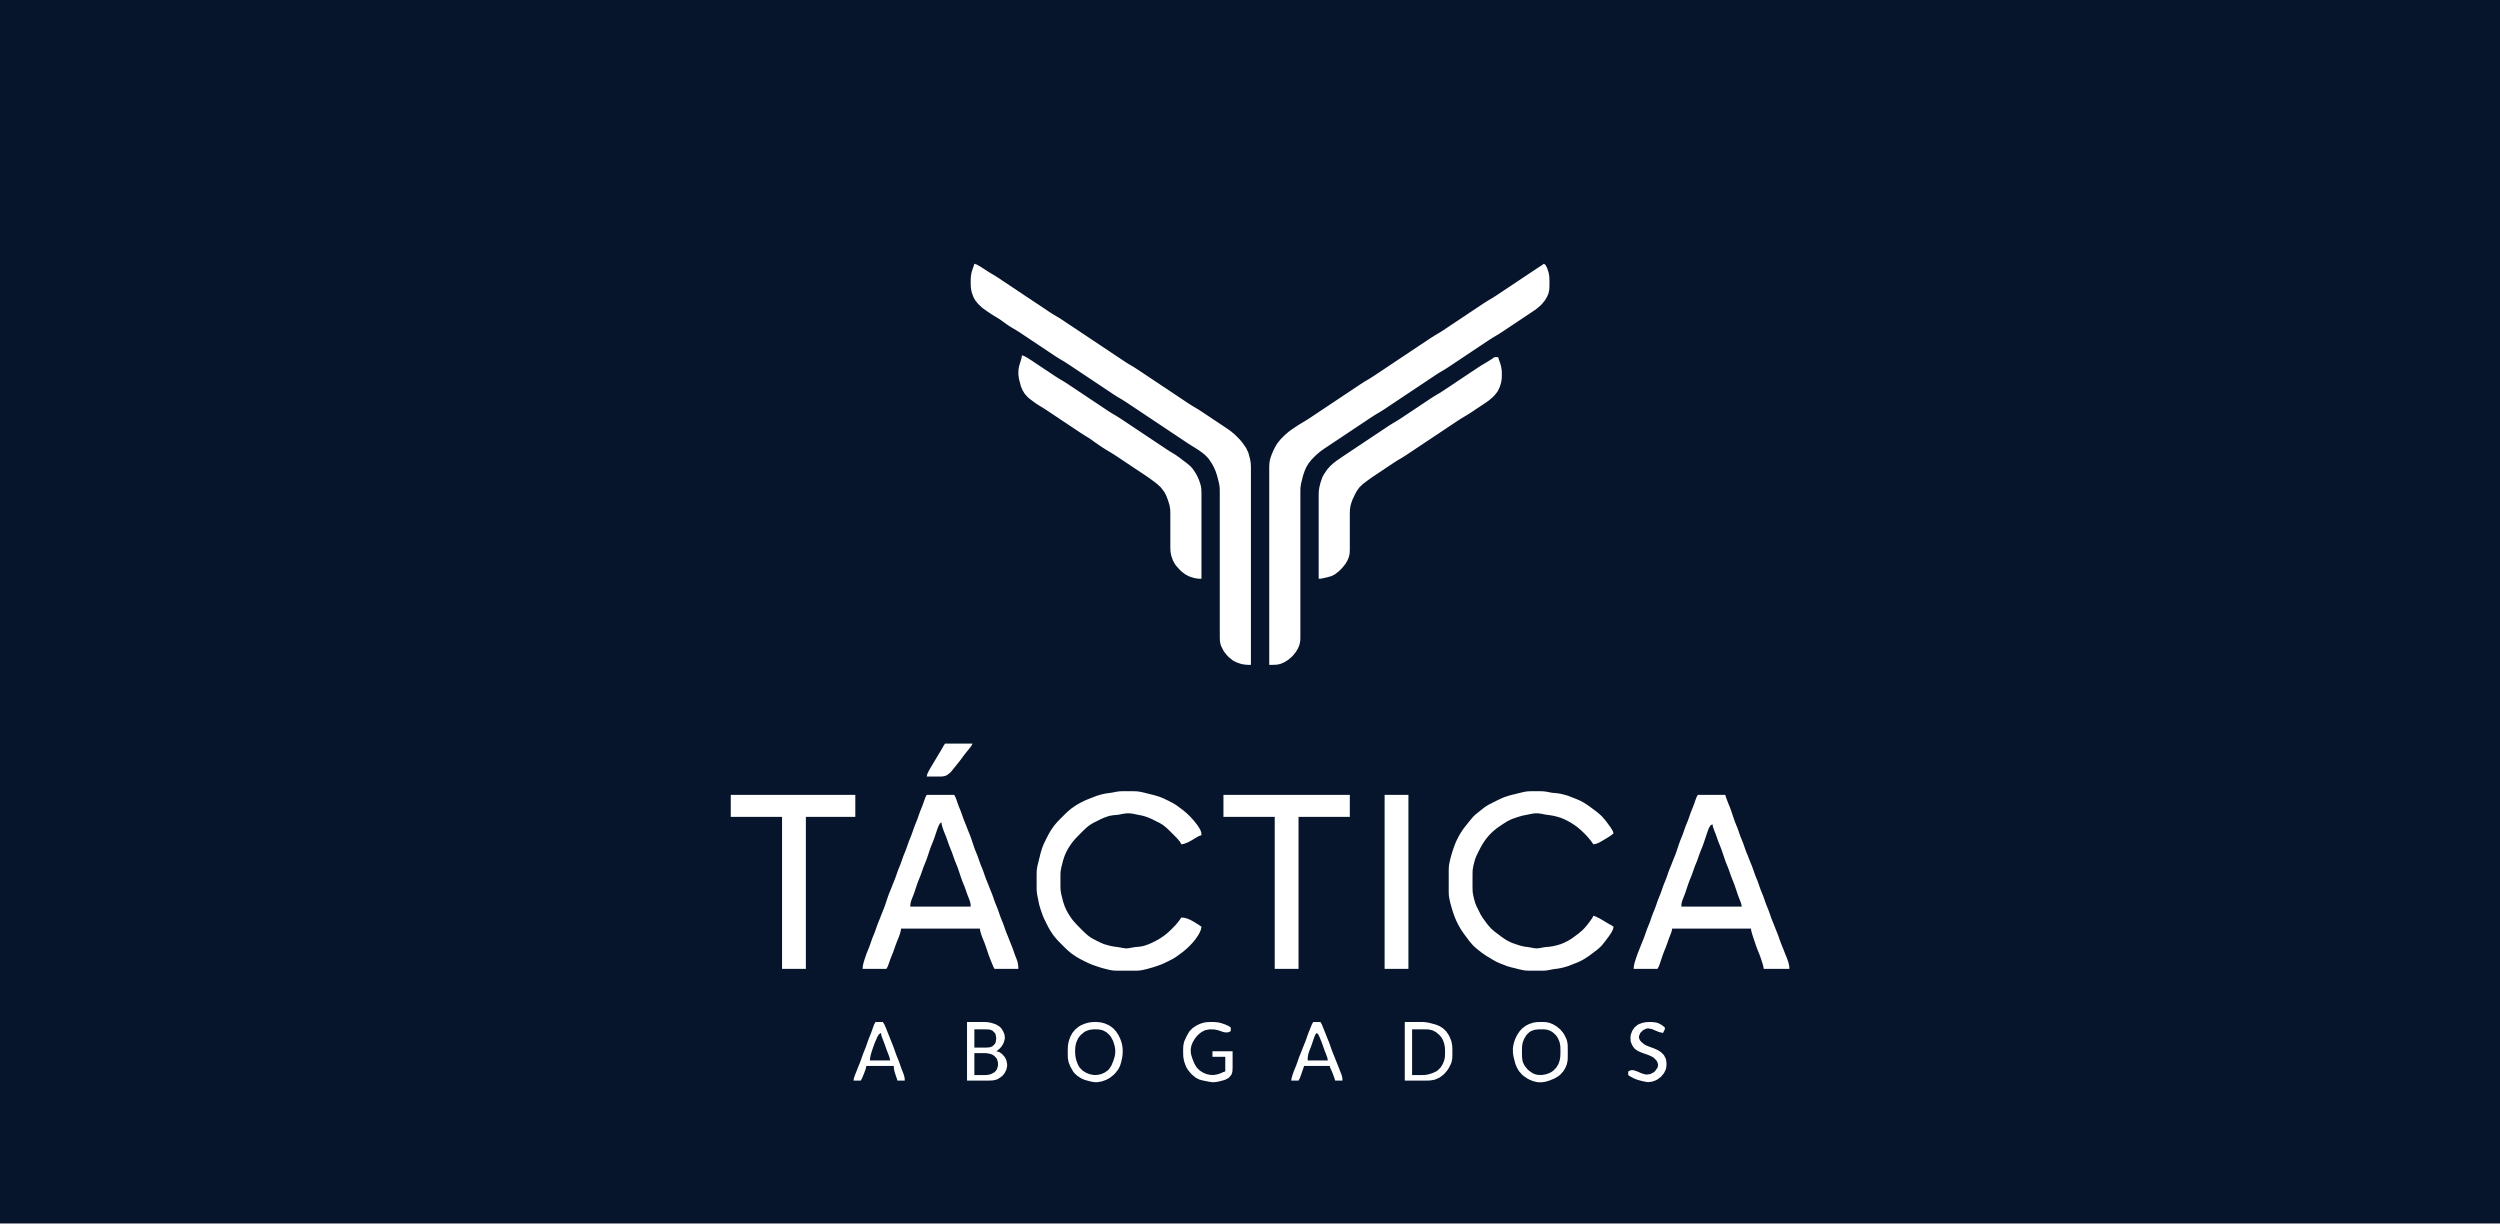
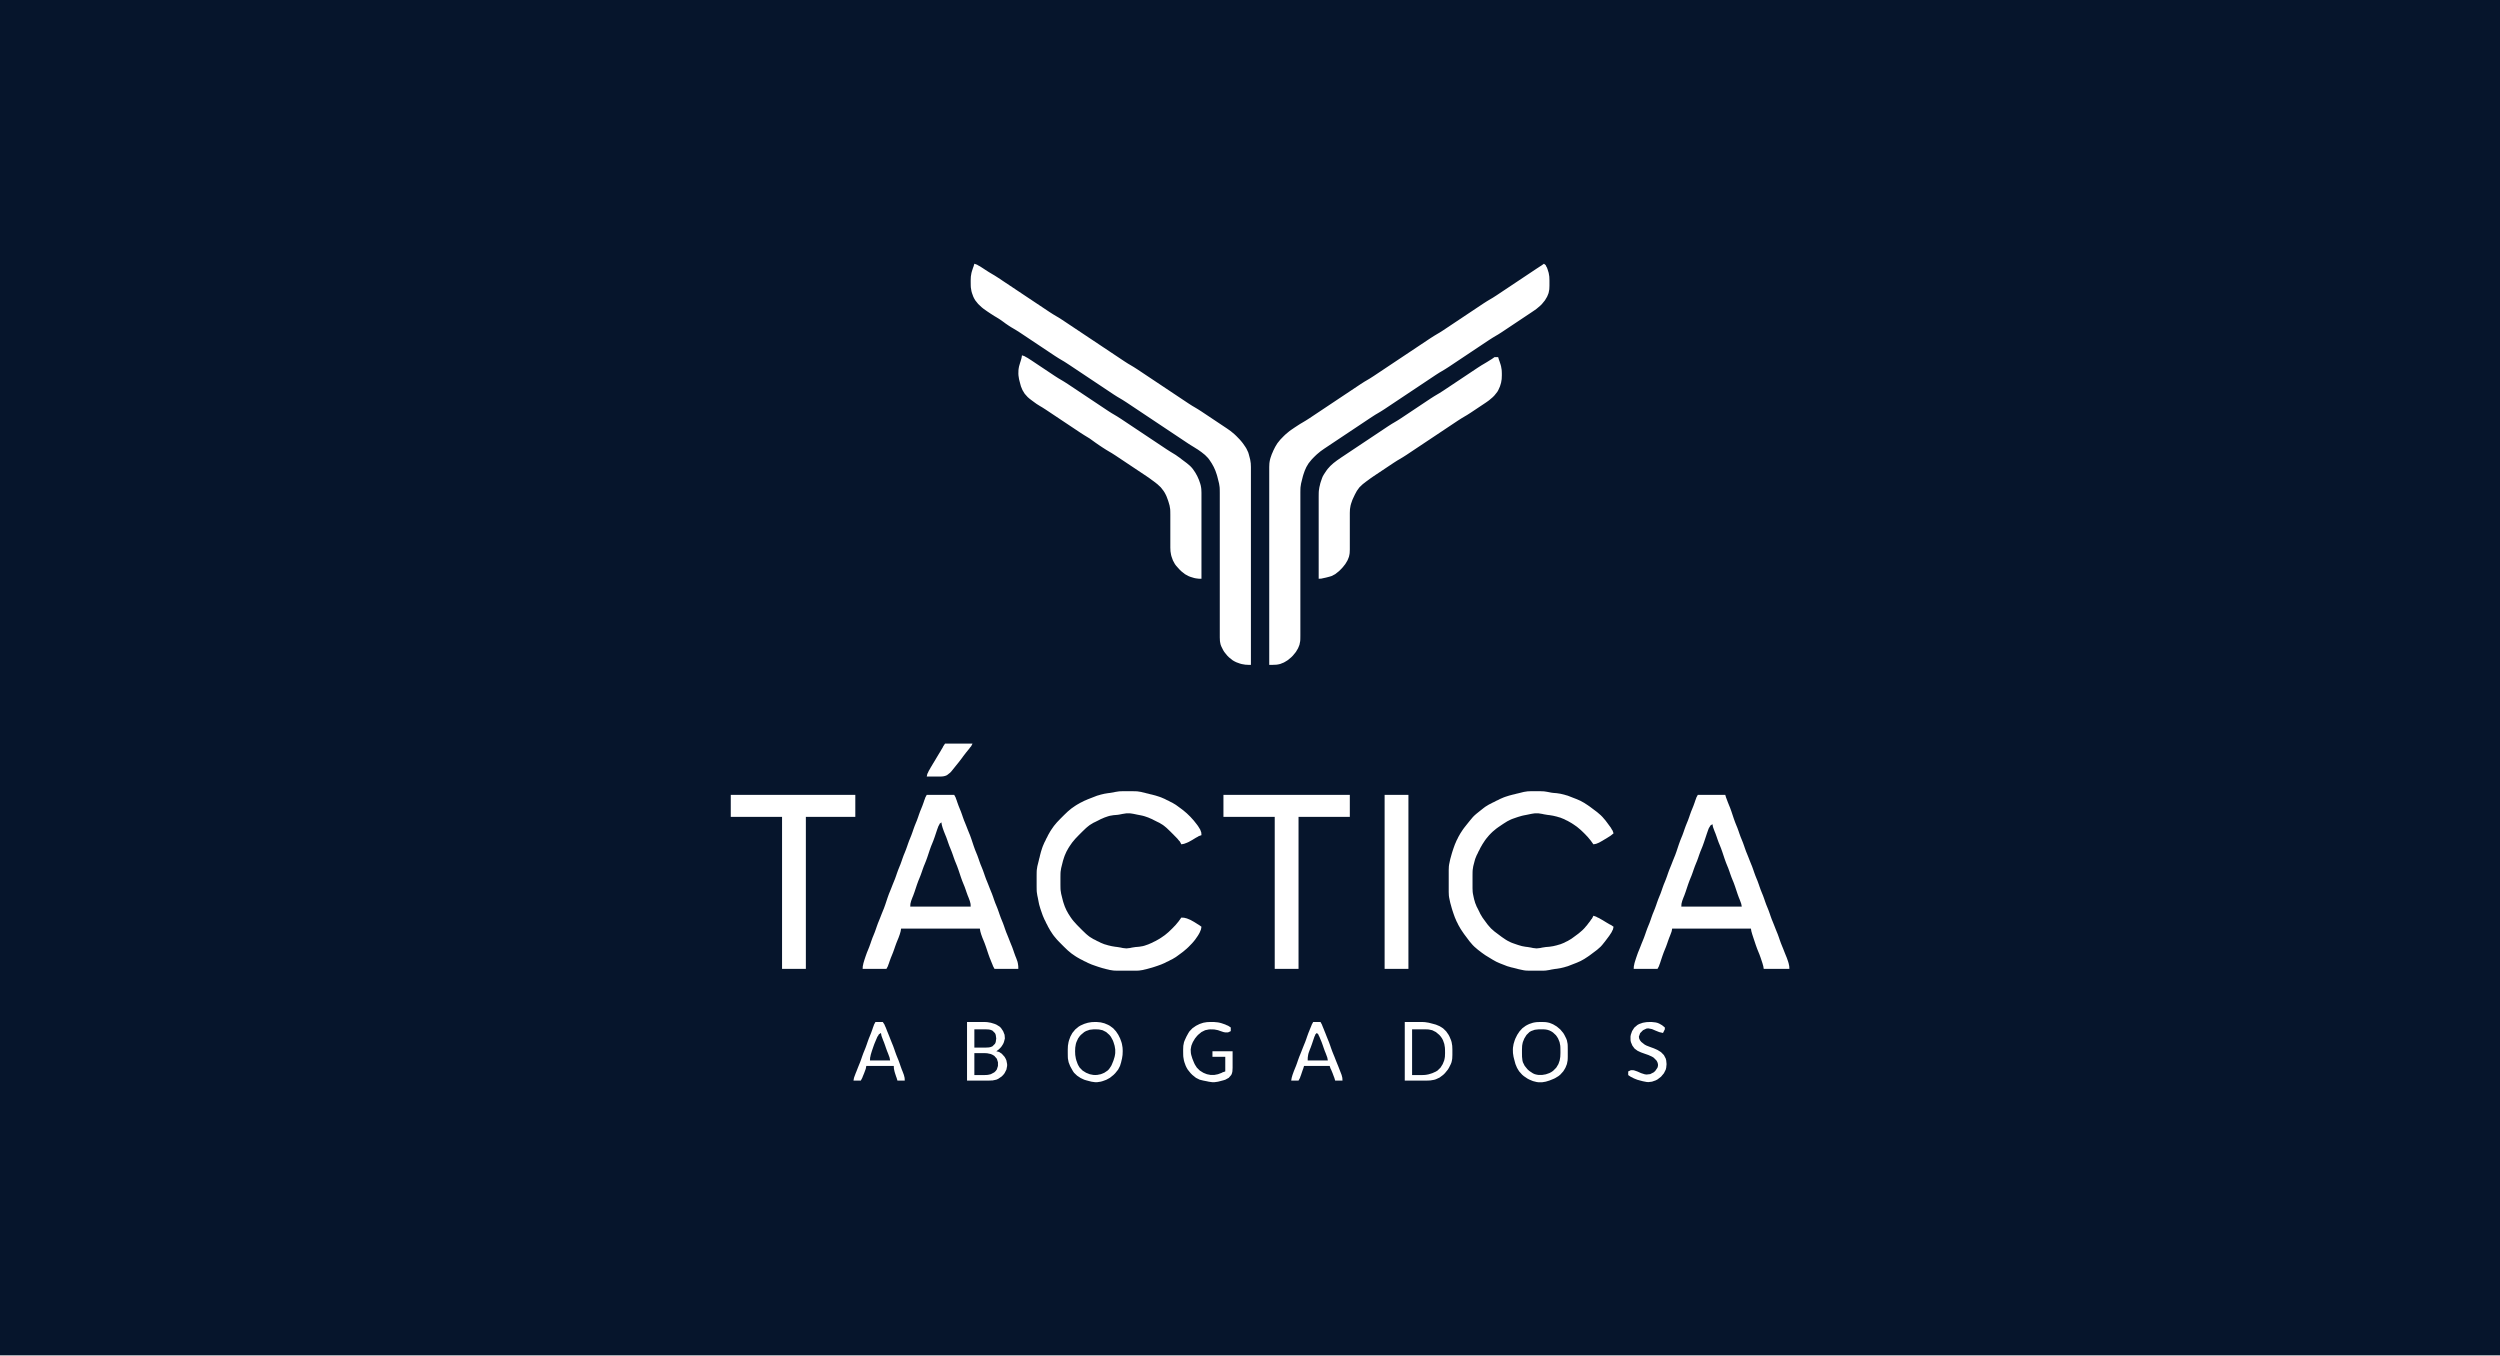
- <svg xmlns="http://www.w3.org/2000/svg" width="1365" height="668">
+ <svg xmlns="http://www.w3.org/2000/svg" width="1365" height="740">
  <rect width="100%" height="100%" fill="#06152C" />
  <path style="fill:#FFFFFF; stroke:none;" d="M532 144L531.556 145.5L531.333 146.056L530.694 148L530.417 149L530.083 151L530 153L530 154L530.028 156L530.083 157L530.417 159L530.694 160L531.417 162L531.917 163L532.5 164L534.083 165.972L536 167.778L537 168.583L539 170L540 170.667L541 171.333L543 172.611L544 173.194L546 174.444L548 175.861L549 176.611L551 177.972L552 178.611L553 179.194L555 180.389L557 181.667L559 183L562 185L572 191.667L575 193.667L576 194.333L578 195.611L580 196.806L581 197.389L582 198.028L584 199.333L585 200L588 202L591 204L594 206L601 210.667L603 212L606 214L608 215.333L610 216.611L611 217.194L613 218.389L615 219.667L616 220.333L618 221.667L623 225L625 226.333L640 236.333L643 238.333L646 240.333L648 241.667L649 242.333L650 242.972L652 244.194L653 244.833L654 245.444L656 246.861L656.972 247.639L657.917 248.389L659.583 250.083L660.306 251.028L661.611 253L662.167 254L662.722 255L663.167 256L663.611 257L664.306 259L664.611 260L664.861 261L665.361 263L665.611 264L665.917 266L665.972 267L666 269L666 271L666 279L666 313L666 314L666 339L666 344L666 346L666 348L666.083 350L666.25 351L666.472 352L666.861 353L667.861 355L668.472 356L670.083 357.972L671.028 358.917L673 360.5L674 361.083L675 361.583L677 362.306L678 362.583L679.944 362.917L681.5 363L683 363L683 284L683 262L683 257L683 255L682.917 253L682.611 251L682.361 250L681.833 248L681.528 247L680.583 245L679.972 244L678.583 242L677.778 241L676.917 240L675 238.028L674 237.083L672 235.417L670 234L669 233.333L667 232L660 227.333L657 225.333L656 224.667L654 223.389L652 222.194L651 221.611L650 220.972L649 220.333L647 219L646 218.333L643 216.333L639 213.667L628 206.333L623 203L621 201.667L619 200.389L617 199.194L616 198.611L614 197.333L612 196L607 192.667L602 189.333L601 188.667L596 185.333L594 184L589 180.667L583 176.667L581 175.333L580 174.667L578 173.389L577 172.806L575 171.611L573 170.333L572 169.667L570 168.333L565 165L548 153.667L546 152.333L545 151.667L543 150.389L542 149.806L540 148.611L539 147.972L538 147.333L537 146.667L535.056 145.417L534.056 144.889L533.5 144.528L532 144M843 144L841.5 145.056L840.944 145.389L839.944 146.056L839 146.667L838 147.333L836 148.667L835 149.333L829 153.333L821 158.667L820 159.333L818 160.667L817 161.333L815 162.611L814 163.194L812 164.389L810 165.667L808 167L804 169.667L803 170.333L793 177L790 179L788 180.333L786 181.611L785 182.194L783 183.389L781 184.667L779 186L774 189.333L769 192.667L766 194.667L765 195.333L759 199.333L758 200L753 203.333L751 204.667L750 205.333L748 206.611L746 207.806L745 208.389L744 209.028L743 209.667L741 211L737 213.667L722 223.667L720 225L717 227L715 228.333L714 228.972L713 229.611L711 230.806L710 231.389L709 232.028L707 233.333L705 234.694L704 235.417L702 237.083L701 238.028L699.083 240L697.472 242L696.861 243L696.25 244L695.25 246L694.833 247L694.389 248L693.694 250L693.417 251L693.222 252L693.083 253L693 255L693 257L693 259L693 262L693 283L693 363L695.056 363L697 362.917L698 362.75L699 362.528L701 361.722L702 361.139L703 360.528L704.972 358.917L705.917 357.972L707.528 356L708.722 354L709.139 353L709.528 352L709.917 350L709.972 349L710 347L710 345L710 335L710 328L710 283L710 273L710 270L710 269L710.028 267L710.083 266L710.389 264L710.639 263L711.139 261L711.389 260L711.694 259L712.389 257L712.833 256L713.278 255L714.472 253L716.083 251L717.028 250L718 249.028L719 248.083L721 246.417L723 245L724 244.333L726 243L727 242.333L731 239.667L737 235.667L739 234.333L741 233L744 231L747 229L748 228.333L750 227.028L751 226.389L752 225.806L754 224.611L756 223.333L758 222L763 218.667L765 217.333L767 216L770 214L778 208.667L780 207.333L782 206L784 204.667L786 203.389L787 202.806L789 201.611L791 200.333L793 199L795 197.667L796 197L807 189.667L809 188.333L811 187L813 185.667L815 184.389L817 183.194L818 182.611L819 181.972L820 181.333L821 180.667L824 178.667L825 178L827 176.667L833 172.667L835 171.333L836 170.667L838 169.306L839 168.583L840.972 166.917L841.917 165.972L843.528 164L844.722 162L845.139 161L845.528 160L845.917 158L846 156L846 155L846 154L846 153L845.917 151L845.583 149L844.972 147.028L844.639 146.111L844.167 145.306L843.972 144.778L843 144M558 194L557.75 195.5L557.583 196.056L557.306 197.056L557 198L556.417 200L556.222 201L556.083 202L556.028 204L556.083 205L556.389 207L556.639 208L557.167 210L557.444 211L557.861 212L558.278 213L559.472 214.972L561.083 216.778L562.028 217.611L563 218.361L565 219.833L566 220.556L568 221.806L569 222.389L571 223.667L573 225L578 228.333L580 229.667L583 231.667L586 233.667L589 235.667L590 236.333L592 237.611L594 238.833L595 239.444L596 240.167L598 241.611L599 242.306L600 243L602 244.333L604 245.611L606 246.806L607 247.389L608 248.028L609 248.667L610 249.333L612 250.667L615 252.667L617 254L618 254.667L623 258L625 259.333L626 260L628 261.389L629 262.139L630 262.861L631.972 264.389L633.778 266.083L635.278 268L635.917 269L636.444 270L636.917 271L637.667 273L638 274L638.583 276L638.917 278L638.972 279L639 281L639 282L639 285L639 296L639 298L639 299L639.083 301L639.417 303L639.694 304L640.417 306L641.5 308L642.25 309L644.028 310.972L645 311.917L647 313.5L649 314.583L650 314.972L652 315.583L652.944 315.778L654.5 315.972L656 316L656 314.5L656 280L656 272L656 270L656 269L655.917 267L655.778 266L655.583 265L655.306 264L654.611 262L654.167 261L653.722 260L653.167 259L652.611 258L651.306 256.083L650.583 255.222L649.778 254.389L647.972 252.861L647 252.139L645 250.639L644 249.861L643 249.167L642 248.444L641 247.833L639 246.611L637 245.333L636 244.667L634 243.333L632 242L627 238.667L619 233.333L617 232L614 230L612 228.667L610 227.389L608 226.194L607 225.611L605 224.333L603 223L600 221L595 217.667L593 216.333L592 215.667L589 213.667L585 211L583 209.667L581 208.389L579 207.194L578 206.611L577 205.972L576 205.333L575 204.667L573 203.333L571 202L566 198.667L564 197.333L563 196.667L562 196.028L561.056 195.417L560.056 194.889L559.5 194.528L558 194M816 195L814.5 196.056L813.944 196.389L812 197.611L810 198.806L809 199.389L807 200.667L806 201.333L803 203.333L793 210L790 212L788 213.333L786 214.611L785 215.194L783 216.389L781 217.667L780 218.333L778 219.667L775 221.667L773 223L769 225.667L766 227.667L765 228.333L763 229.611L761 230.806L760 231.389L758 232.667L757 233.333L755 234.667L749 238.667L746 240.667L739 245.333L737 246.667L736 247.333L734 248.667L732 250L731 250.694L730 251.389L729.028 252.139L728.083 252.861L726.389 254.389L724.861 256.083L724.167 257.028L722.861 259L722.278 260L721.861 261L721.167 263L720.861 264L720.639 265L720.389 266L720.083 268L720.028 269L720 271L720 273L720 280L720 316L721.5 315.917L722.056 315.778L724 315.361L726 314.833L727 314.528L729 313.5L731 311.917L731.972 310.972L732.917 310L734.528 308L735.722 306L736.139 305L736.528 304L736.75 303L736.917 302L737 300L737 299L737 296L737 284L737 282L737 281L737 280L737.083 278L737.417 276L737.694 275L738.389 273L738.833 272L739.778 270L740.861 268L742.25 266.083L744.028 264.389L746 262.861L747 262.139L748 261.389L750 260L751 259.333L753 258L757 255.333L759 254L761 252.667L762 252.028L763 251.389L764 250.806L766 249.611L768 248.333L769 247.667L771 246.333L777 242.333L783 238.333L790 233.667L792 232.333L794 231L796 229.667L797 229.028L798 228.389L800 227.194L801 226.611L803 225.333L805 224L808 222L809 221.333L811 220L812 219.306L813 218.583L814.972 216.917L815.917 215.972L817.5 214L818.083 213L818.972 211L819.583 209L819.917 207L820 205L820 204L819.972 203L819.917 202L819.583 200L819.306 199L818.667 197.056L818.444 196.5L818 195L816 195M516 406L515 407.5L514.75 408.056L514.139 409.056L513.611 410L512.389 412L511.194 414L510.611 415L509.389 417L508.806 418L508.194 419L507.639 420L507.083 420.944L506.639 421.944L506.333 422.5L506 424L510 424L512 424L514 423.972L515 423.889L516 423.667L516.972 423.278L518.778 421.889L519.611 420.972L520.389 420L522 418L523.611 416L525.139 414L525.861 413L527.389 411L528.972 409.056L529.722 408.056L530.222 407.5L531 406L524 406L516 406M656 506L654.5 504.944L653.944 504.611L652 503.389L650 502.278L648.056 501.472L646.5 501.083L645 501L643.528 503.056L641.917 505L640 507L638 508.917L636 510.583L634 511.972L633 512.611L631 513.75L630 514.222L629 514.75L628 515.167L627 515.611L625 516.306L624 516.583L622 516.917L620 517.083L618 517.389L617 517.611L615 517.833L613 517.611L612 517.389L610 517.056L609 516.944L607 516.611L605 516.139L604 515.833L603 515.556L601 514.75L600 514.222L599 513.778L598 513.222L597 512.75L595 511.528L594 510.75L593 509.917L591 508L590 507L588.028 505L586.222 503L585.417 502L584.694 501L583.389 499L582.833 498L582.278 497L581.833 496L581.389 495L580.694 493L580.389 492L580.139 491L579.639 489L579.389 488L579.083 486L579.028 485L579 483L579 481L579 479L579.028 477L579.083 476L579.389 474L579.639 473L580.139 471L580.389 470L581.028 468L581.389 467L582.278 465L583.389 463L584.028 462L585.417 460L587.083 458L589 456L590 455L591 454L593 452.083L594 451.25L595 450.472L596 449.861L597 449.25L598 448.778L600 447.778L601 447.25L602 446.833L603 446.389L605 445.694L606 445.417L608 445.083L610 444.917L611 444.778L613 444.389L615 444.083L617 444.083L618 444.222L619 444.389L621 444.806L623 445.194L624 445.417L625 445.694L627 446.389L628 446.833L629 447.25L630 447.778L632 448.778L633 449.25L635 450.472L636 451.25L637 452.083L639 454L640 455L641.972 457L642.889 457.944L643.694 458.944L644.222 459.5L645 461L646.5 460.722L648.056 460.139L649 459.722L651 458.611L652.944 457.417L653.944 456.889L654.5 456.528L656 456L655.889 454.5L655.306 452.944L654.111 451L653.361 450L651.778 448L649.972 446L648 444.083L646 442.389L645 441.639L643 440.167L642 439.444L640 438.25L639 437.778L638 437.222L637 436.778L636 436.25L634 435.389L633 435.028L631 434.389L629 433.861L628 433.639L627 433.361L626 433.139L625 432.861L624 432.639L623 432.389L621 432.083L620 432.028L618 432L617 432L615 432L613 432L612 432.028L611 432.083L609 432.389L608 432.611L606 432.944L605 433.056L603 433.389L601 433.861L600 434.167L599 434.444L598 434.833L596 435.611L594 436.389L593 436.833L592 437.25L591 437.778L590 438.25L588 439.389L587 440.028L585 441.417L583 443.083L581 445L580 446L579 447L577.083 449L575.417 451L574.028 453L573.389 454L572.25 456L571.778 457L571.222 458L570.778 459L570.25 460L569.389 462L569.028 463L568.389 465L567.861 467L567.639 468L567.361 469L567.139 470L566.639 472L566.389 473L566.083 475L566.028 476L566 478L566 479L566 481L566 483L566 484L566.028 486L566.083 487L566.389 489L566.611 490L566.806 491L567.194 493L567.417 494L568 496L568.333 497L569.028 499L569.389 500L570.25 502L570.778 503L571.222 504L571.778 505L572.25 506L572.833 507L573.389 508L574.694 510L575.417 511L577.083 513L578.028 514L580 516L581 517L583 518.917L585 520.583L587 521.972L588 522.611L590 523.75L591 524.222L592 524.778L593 525.222L594 525.75L596 526.611L597 526.972L599 527.667L600 528L602 528.611L603 528.861L604 529.139L605 529.361L606 529.611L608 529.917L610 530L611 530L612 530L615 530L618 530L619 530L621 529.972L622 529.917L624 529.611L625 529.361L626 529.139L627 528.861L629 528.306L630 528L632 527.333L633 526.972L634 526.611L636 525.75L637 525.222L638 524.778L639 524.222L640 523.75L642 522.556L643 521.833L645 520.361L646 519.611L648 517.917L649 516.972L650.917 515L651.778 514L652.583 513L653.972 511L654.583 510L655.083 509.056L655.722 507.5L656 506M881 506L879.5 505L878.944 504.75L877 503.611L875 502.389L874 501.833L873.056 501.278L872.056 500.833L871.5 500.5L870 500L869.25 501.5L868.778 502.056L868.111 503.056L867.361 504L866.611 505L864.917 506.972L863.972 507.917L862 509.611L861 510.361L859 511.833L858 512.556L856 513.75L855 514.222L854 514.75L852 515.556L851 515.833L850 516.139L848 516.611L846 516.917L844 517.083L842 517.389L841 517.611L839 517.833L837 517.611L836 517.389L834 517.056L833 516.944L831 516.583L829 516L828 515.667L826 514.972L825 514.583L823 513.583L822 512.972L820 511.611L819 510.861L817 509.361L816 508.611L814.083 506.917L812.389 505L811.639 504L810.167 502L809.444 501L808.25 499L807.778 498L806.778 496L806.25 495L805.861 494L805.444 493L805.167 492L804.861 491L804.639 490L804.222 488L804.083 487L804 485L804 484L804 483L804 481L804 479L804 478L804.028 476L804.083 475L804.389 473L804.639 472L805.167 470L805.444 469L806.25 467L806.778 466L807.222 465L807.778 464L808.25 463L809.389 461L810.694 459L811.417 458L813.083 456L814.028 455.028L815 454.083L817 452.417L818 451.694L820 450.333L821 449.667L823 448.417L825 447.417L826 447.028L828 446.333L829 446L831 445.417L832 445.194L834 444.806L836 444.389L837 444.222L838 444.083L840 444.083L842 444.389L843 444.611L845 444.944L846 445.056L848 445.389L850 445.861L851 446.167L852 446.444L853 446.861L854 447.25L855 447.778L856 448.25L858 449.389L859 450.028L861 451.417L863 453.083L864 454.028L865 455L866.917 457L868.528 458.944L870 461L871.5 460.722L873.056 460.083L875 459L876 458.389L877 457.806L878.944 456.583L879.5 456.222L881 455L880.472 453.5L880.083 452.944L879.528 451.944L878.833 451L877.361 449L876.611 448L874.917 446.028L873.972 445.083L872 443.389L871 442.639L869 441.139L868 440.389L867 439.694L865 438.389L863 437.278L862 436.833L861 436.389L859 435.611L857 434.833L856 434.444L855 434.167L854 433.861L852 433.389L850 433.083L848 432.917L847 432.778L845 432.389L844 432.222L843 432.083L841 432L840 432L838 432L836 432L835 432.028L834 432.083L832 432.389L831 432.639L829 433.139L828 433.361L827 433.639L826 433.861L824 434.389L822 435.028L821 435.389L819 436.25L818 436.778L817 437.222L816 437.778L815 438.222L814 438.778L813 439.25L811 440.472L810 441.222L808 442.806L806.028 444.389L805.083 445.222L804.222 446.083L802.611 448L801 450L799.417 452L798.694 453L797.389 455L796.25 457L795.778 458L795.25 459L794.833 460L794.389 461L793.667 463L793 465L792.694 466L792.139 468L791.861 469L791.639 470L791.222 472L791.083 473L791 475L791 477L791 479L791 482L791 485L791 486L791 487L791.083 489L791.222 490L791.639 492L791.861 493L792.139 494L792.694 496L793 497L793.667 499L794.389 501L794.833 502L795.25 503L795.778 504L796.25 505L797.389 507L798.028 508L799.389 510L800.139 511L801.639 513L802.389 514L804.083 515.972L805.028 516.917L807 518.611L808 519.361L809 520.139L811 521.556L812 522.167L814 523.389L815 524L817 525.111L819 526L820 526.389L822 527.167L823 527.556L824 527.833L825 528.139L826 528.361L828 528.861L829 529.139L830 529.361L832 529.778L833 529.917L835 530L836 530L838 530L840 530L841 530L843 529.972L844 529.917L846 529.611L847 529.389L849 529.056L850 528.944L852 528.611L854 528.139L855 527.833L856 527.556L857 527.167L859 526.389L861 525.611L862 525.167L863 524.722L864 524.167L865 523.611L867 522.306L868 521.611L869 520.861L871 519.361L872 518.611L873.917 516.917L874.778 515.972L876.361 514L877.861 512L878.611 511L879.889 509.056L880.361 508.056L880.667 507.5L881 506M399 434L399 446L427 446L427 529L440 529L440 446L467 446L467 434L399 434M506 434L505.194 435.5L505.028 436.056L504.639 437.056L504.333 438L503.611 440L502.806 442L502.389 443L501.667 445L501.333 446L500.611 448L500.194 449L499.389 451L499.028 452L498.667 453L498.333 454L497.611 456L496.806 458L496.389 459L495.667 461L495.333 462L494.611 464L493.806 466L493.389 467L492.667 469L492.333 470L491.611 472L491.194 473L490.389 475L489.667 477L489.333 478L488.972 479L488.611 480L488.194 481L487.389 483L486.611 485L485.806 487L485.389 488L485.028 489L484.667 490L484.333 491L483.667 493L483.333 494L482.972 495L482.611 496L482.194 497L481.389 499L480.611 501L479.806 503L479.389 504L479.028 505L478.667 506L478.333 507L477.611 509L476.806 511L476.389 512L475.667 514L475.333 515L474.611 517L473.806 519L473.389 520L473.028 521L472.667 522L472 524L471.417 525.944L471.222 526.944L471.083 527.5L471 529L484 529L484.806 527.5L484.972 526.944L485.361 525.944L485.667 525L486.389 523L486.806 522L487.611 520L488.333 518L488.667 517L489.389 515L490.194 513L490.611 512L491.306 510.056L491.75 508.5L492 507L528 507L535 507L535.25 508.5L535.694 510.056L536.389 512L536.806 513L537.611 515L538.333 517L538.667 518L539.333 520L539.667 521L540.389 523L540.806 524L541.194 525L542 526.944L542.194 527.5L543 529L548 529L556 529L555.972 527.5L555.75 525.944L555.528 525L554.806 523L554.389 522L553.667 520L553.333 519L552.611 517L552.194 516L551.389 514L550.611 512L549.806 510L549.389 509L548.667 507L548.333 506L547.972 505L547.611 504L547.194 503L546.389 501L545.667 499L545.333 498L544.611 496L543.806 494L543.389 493L542.667 491L542.333 490L541.972 489L541.611 488L541.194 487L540.389 485L539.611 483L538.806 481L538.389 480L538.028 479L537.667 478L537.333 477L536.611 475L535.806 473L535.389 472L534.667 470L534.333 469L533.611 467L533.194 466L532.389 464L532.028 463L531.667 462L531.333 461L530.667 459L530.333 458L529.972 457L529.611 456L529.194 455L528.389 453L527.611 451L526.806 449L526.389 448L525.667 446L525.333 445L524.611 443L524.194 442L523.389 440L522.667 438L522.361 437.056L521.972 436.056L521.806 435.5L521 434L514 434L506 434M668 434L668 446L676 446L684 446L696 446L696 529L697.5 529L709 529L709 525L709 522L709 521L709 446L713 446L718 446L721 446L725 446L730 446L733 446L737 446L737 434L732 434L729 434L725 434L721 434L717 434L713 434L708 434L707 434L706 434L705 434L702 434L699 434L683 434L679 434L668 434M756 434L756 529L760 529L764 529L769 529L769 434L764 434L756 434M927 434L926.194 435.5L926.028 436.056L925.639 437.056L925.333 438L924.611 440L923.806 442L923.389 443L922.667 445L922.333 446L921.611 448L921.194 449L920.389 451L920.028 452L919.667 453L919.333 454L918.611 456L918.194 457L917.389 459L916.667 461L916.333 462L915.667 464L915.333 465L914.972 466L914.611 467L914.194 468L913.389 470L912.611 472L911.806 474L911.389 475L911.028 476L910.667 477L910.333 478L909.611 480L908.806 482L908.389 483L907.667 485L907.333 486L906.611 488L906.194 489L905.389 491L904.667 493L904.333 494L903.972 495L903.611 496L902.806 498L902.389 499L901.667 501L901.333 502L900.611 504L900.194 505L899.389 507L898.667 509L898.333 510L897.611 512L896.806 514L896.389 515L895.611 517L894.806 519L894.389 520L894.028 521L893.333 523L892.694 525L892.417 525.944L892.222 526.944L892.083 527.5L892 529L898 529L905 529L905.806 527.5L905.972 526.944L906.361 525.944L906.667 525L907.333 523L907.667 522L908.028 521L908.389 520L909.194 518L909.611 517L910.333 515L910.667 514L911.389 512L911.806 511L912.528 509.056L912.722 508.5L913 507L914.5 507L917 507L921 507L923 507L927 507L928 507L932 507L933 507L936 507L944 507L949 507L951 507L956 507L956.25 508.5L956.417 509.056L956.694 510.056L957.333 512L957.667 513L958.333 515L958.667 516L959.028 517L959.389 518L960.194 520L960.611 521L961.333 523L961.667 524L962.306 525.944L962.583 526.944L962.75 527.5L963 529L967 529L977 529L976.917 527.5L976.583 525.944L976.306 525L975.611 523L975.194 522L974.389 520L973.611 518L973.194 517L972.389 515L971.667 513L971.333 512L970.611 510L970.194 509L969.389 507L968.611 505L967.806 503L967.389 502L966.667 500L966.333 499L965.972 498L965.611 497L964.806 495L964.389 494L963.667 492L963.333 491L962.611 489L962.194 488L961.389 486L960.667 484L960.333 483L959.611 481L959.194 480L958.389 478L958.028 477L957.667 476L957.333 475L956.611 473L956.194 472L955.389 470L954.611 468L953.806 466L953.389 465L953.028 464L952.667 463L952.333 462L951.611 460L950.806 458L950.389 457L949.667 455L949.333 454L948.611 452L948.194 451L947.389 449L947.028 448L946.667 447L946.333 446L945.667 444L945.333 443L944.611 441L944.194 440L943.389 438L942.667 436.056L942.444 435.5L942 434L937 434L931 434L927 434M514 449L514.25 450.5L514.694 452.056L515.389 454L516.194 456L516.611 457L517.333 459L517.667 460L518.389 462L518.806 463L519.611 465L520.333 467L520.667 468L521.028 469L521.389 470L521.806 471L522.611 473L523.333 475L523.667 476L524.333 478L524.667 479L525.028 480L525.389 481L526.194 483L526.611 484L527.333 486L527.667 487L528.389 489L528.806 490L529.528 491.944L529.917 493.5L530 495L525 495L517 495L497 495L497.083 493.5L497.472 491.944L498.194 490L498.611 489L499.333 487L499.667 486L500.333 484L500.667 483L501.389 481L501.806 480L502.611 478L503.333 476L503.667 475L504.028 474L504.389 473L504.806 472L505.611 470L506.333 468L506.667 467L507.333 465L507.667 464L508.389 462L508.806 461L509.611 459L510.333 457L511 455L511.667 453L512.028 452.028L512.361 451.111L512.833 450.306L513.028 449.778L514 449M935 450L935.278 451.5L935.472 452.056L936.194 454L936.611 455L937.333 457L937.667 458L938.389 460L938.806 461L939.611 463L939.972 464L940.333 465L940.667 466L941.333 468L941.667 469L942.389 471L943.194 473L943.611 474L944.333 476L944.667 477L945.028 478L945.389 479L946.194 481L946.611 482L947.333 484L947.667 485L948.333 487L948.667 488L949.389 490L949.806 491L950.528 492.944L950.722 493.5L951 495L947 495L946 495L940 495L939 495L934 495L926 495L922 495L918 495L918.083 493.5L918.472 491.944L919.194 490L919.611 489L919.972 488L920.333 487L921 485L921.667 483L922.028 482L922.389 481L923.194 479L923.611 478L924.333 476L924.667 475L925.028 474L925.389 473L926.194 471L926.611 470L927.333 468L927.667 467L928.389 465L928.806 464L929.611 462L929.972 461L930.333 460L930.667 459L931.667 456L932 455L932.694 453.028L933.056 452.111L933.583 451.306L933.833 450.778L935 450M478 558L477.194 559.5L477.028 560.056L476.639 561.056L476.333 562L475.611 564L474.806 566L474.389 567L473.667 569L473.333 570L472.611 572L471.806 574L471.389 575L470.667 577L470.333 578L469.611 580L469.194 581L468.389 583L467.611 585L467.194 586L466.472 587.944L466.278 588.5L466 590L470 590L470.806 588.5L471 587.944L471.806 586L472.528 584.056L472.722 583.5L473 582L479 582L488 582L488.083 583.5L488.417 585.056L488.694 586L489.333 587.944L489.556 588.5L490 590L494 590L493.917 588.5L493.528 586.944L492.806 585L492.389 584L491.667 582L491.333 581L490.611 579L490.194 578L489.389 576L488.667 574L488.333 573L487.972 572L487.611 571L487.194 570L486.389 568L485.611 566L484.806 564L484.389 563L483.639 561.056L483.167 560.056L482.972 559.5L482 558L478 558M528 558L528 590L535 590L537 590L538 590L540 590L542 589.917L544 589.5L545 589.056L546.917 587.75L547.75 586.917L548.5 585.972L549.5 584L549.889 582L549.889 581L549.5 579L549.056 578L548.5 577.028L546.972 575.333L545.5 574.361L544 574L545.417 572.917L546.583 571.722L547.139 570.917L547.722 569.972L548.139 569L548.667 567L548.5 565L547.722 563.028L546.528 561.25L545.75 560.5L543.972 559.417L543 559.028L541 558.417L539 558.083L538 558.028L537 558L535 558L533 558L528 558M594 558.417L592 559.028L590 559.917L589 560.5L587.083 562.083L585.5 564L584.417 566L583.694 568L583.417 569L583.083 571L583 573L583 574L583 575L583.028 577L583.083 578L583.472 580L584.25 582L584.778 583L585.861 584.917L586.472 585.778L588.083 587.306L590 588.583L592 589.528L593 589.833L595 590.361L596 590.611L598 590.889L599 590.889L601 590.583L602 590.306L604 589.583L606 588.5L607.972 586.917L608.917 585.972L610.5 584L611.528 582L612.139 580L612.361 579L612.611 578L612.917 576L613 574L612.972 573L612.917 572L612.583 570L612.306 569L611.583 567L610.583 565L609.306 563.083L607.778 561.417L605.972 560.083L605 559.556L603 558.722L601 558.222L599 558.028L598 558L596 558.083L594 558.417M673 574L662 574L662 577L669 577L669 585L667.5 585.5L666.944 585.806L665 586.528L663 586.917L661 586.917L659 586.528L658 586.139L657 585.722L655.083 584.528L653.472 582.917L652.861 581.972L652.278 581L651.833 580L651.028 578L650.417 576L650.222 575L650.111 573L650.472 571L650.861 570L651.278 569L652.472 567L653.25 566.028L654.083 565.083L656 563.5L658 562.5L660 562.083L661 562.028L663 562.083L665 562.472L666 562.833L668 563.5L668.944 563.694L670.5 563.694L672 563L672 561L670.5 560.028L669.944 559.833L668.944 559.361L667 558.694L666 558.417L665 558.222L663 558.028L661 558L659 558.083L657 558.417L655 559.083L653 560.083L651.083 561.417L649.472 563.083L648.861 564.028L647.778 566L646.861 568L646.472 569L646.083 571L646 573L646 574L646.028 576L646.083 577L646.417 579L646.694 580L647.417 582L647.917 583L648.5 584L650.083 585.972L651.028 586.917L653 588.5L655 589.5L657 590L658 590.194L659 590.389L660 590.611L662 590.889L663 590.889L665 590.611L666 590.361L668 589.833L669 589.528L670.889 588.5L672.278 586.917L672.667 585.972L672.889 585L673 583L673 582L673 581L673 579L673 574M717 558L716.194 559.5L716 560.056L715.194 562L714.806 563L714.389 564L713.667 566L713.333 567L712.972 568L712.611 569L712.194 570L711.389 572L710.611 574L709.806 576L709.389 577L708.667 579L708.333 580L707.611 582L707.194 583L706.389 585L705.694 586.944L705.25 588.5L705 590L709 590L709.806 588.5L709.972 587.944L710.361 586.944L710.667 586L711.333 584.056L711.556 583.5L712 582L716 582L720 582L726 582L726.5 583.5L726.806 584.056L727.611 586L728.333 587.944L728.556 588.5L729 590L733 590L732.917 588.5L732.528 586.944L732.167 586L731.389 584L730.611 582L730.194 581L729.389 579L728.611 577L728.194 576L727.389 574L726.667 572L726.333 571L725.611 569L725.194 568L724.389 566L723.611 564L723.194 563L722.806 562L722 560.056L721.806 559.5L721 558L717 558M767 558L767 590L769.056 590L774 590L776 590L777 590L779 590L780 589.972L781 589.917L783 589.583L784 589.278L786 588.361L787.972 586.889L788.917 585.972L790.528 584L791.139 583L792.139 581L792.528 580L792.75 579L792.917 578L793 576L793 575L793 574L793 573L792.917 571L792.583 569L792.278 568L791.444 566L790.917 565L789.583 563.083L787.917 561.472L786.972 560.861L786 560.278L784 559.444L783 559.167L781 558.639L780 558.389L778 558.083L777 558.028L776 558L774 558L772 558L771 558L767 558M837 558.417L835 559.083L834 559.556L833.028 560.083L831.222 561.417L829.694 563.083L828.417 565L827.417 567L827.028 568L826.417 570L826.083 572L826.028 573L826.083 575L826.389 577L826.639 578L827.167 580L827.444 581L828.278 583L828.861 584L829.472 584.972L831.083 586.778L832.028 587.583L834 588.917L835 589.444L837 590.278L839 590.778L840 590.917L842 590.917L844 590.583L846 589.972L848 589.167L849 588.722L850.972 587.528L851.917 586.75L853.528 584.972L854.139 584L854.722 583L855.528 581L855.917 579L855.972 578L856 577L856 575L856 573L855.972 571L855.917 570L855.528 568L855.139 567L854.139 565L853.528 564L851.917 562.083L850 560.472L848 559.278L847 558.861L846 558.472L845 558.25L844 558.083L842 558L841 558L839 558.083L838 558.222L837 558.417M889 585L889 587L890.5 588L891.056 588.222L892.056 588.778L894 589.556L895 589.833L897 590.361L899 590.75L900 590.833L902 590.583L904 589.889L905 589.361L906.917 587.889L908.5 586L909.5 584L909.75 583L909.944 581L909.75 579L909.5 578L908.5 576.083L906.917 574.472L905 573.278L903 572.389L901 571.667L899 570.889L898 570.361L896.139 568.889L895.417 567.972L894.972 567L894.833 566L895.528 564.083L897.083 562.5L899 561.583L900 561.5L902 561.889L904 562.75L905.944 563.528L908 564L909 562L909 561L907.5 559.778L905.944 558.889L905 558.5L904 558.25L902 558.028L901 558L899 558.083L897 558.417L895 559.111L894.028 559.639L892.306 561.111L891.111 563L890.417 565L890.25 566L890.278 568L890.472 569L891.278 570.917L892.472 572.528L894.083 573.722L895.028 574.167L896 574.611L898 575.333L900 576.028L901.972 576.917L902.917 577.5L904.472 579.083L904.972 580.028L905.25 581L905.25 582L904.972 582.972L903.75 584.75L902.917 585.5L901 586.472L899 586.694L898 586.556L896 585.917L894 585.028L892.056 584.361L890.5 584.306L889 585M532 572L532 562L536 562L538 562L540 562.111L540.972 562.333L541.889 562.722L543.278 564.111L543.667 565.028L543.944 567L543.667 568.972L543.278 569.889L541.889 571.278L540.972 571.667L540 571.889L538 572L536 572L532 572M595 562.25L597 562.028L598 562L600 562.083L602 562.5L603.972 563.5L605.75 565.083L606.5 566.028L607.583 568L607.972 569L608.583 571L608.917 573L608.917 575L608.778 576L608.583 577L607.972 579L607.167 581L606.722 581.972L605.528 583.75L604.75 584.528L602.972 585.722L602 586.139L601 586.528L599 586.917L598 586.944L597 586.917L595 586.528L593 585.722L591.083 584.528L589.5 582.917L588.917 581.972L588.417 581L587.694 579L587.417 578L587.083 576L587 574L587.083 572L587.417 570L587.722 569L588.639 567L589.306 566.028L590.111 565.083L592 563.5L593 562.944L595 562.25M771 587L771 562L775 562L777 562L778 562L780 562.083L782 562.5L784 563.5L785.889 565.083L786.694 566.028L787.361 567L787.889 568L788.583 570L788.917 572L788.972 573L789 575L788.917 577L788.75 578L788.528 579L787.722 581L786.528 582.917L784.917 584.5L783.972 585.083L782 585.972L780 586.583L779 586.778L778 586.917L776 587L775 587L774.056 587L771 587M838 562.25L840 562.028L841 562L843 562.028L844 562.111L845 562.306L846 562.639L846.972 563.111L847.917 563.722L849.528 565.222L850.139 566.083L850.722 567.028L851.528 569L851.917 571L851.972 572L852 574L852 575L851.917 577L851.583 579L850.889 581L849.694 582.972L847.972 584.694L847 585.361L846 585.889L844 586.583L842 586.917L840 586.917L839 586.75L838 586.5L837 586.056L835.028 584.75L834.083 583.917L832.5 582L831.5 580L831.25 579L831.028 577L831 575L831 573L831.083 571L831.25 570L831.472 569L832.278 567L833.472 565.083L835.083 563.5L836.028 562.944L838 562.25M481 564L481.278 565.5L481.472 566.056L482.194 568L482.611 569L483.333 571L483.667 572L484.389 574L484.806 575L485.528 576.944L485.722 577.5L486 579L475 579L475.083 577.5L475.222 576.944L475.417 575.944L476 574L476.333 573L477.028 571L477.389 570L477.806 569L478.639 567.028L479.028 566.111L479.583 565.306L479.833 564.778L481 564M719 564L719.806 564.778L720 565.306L720.417 566.111L721.194 568L721.611 569L722.333 571L722.667 572L723.389 574L723.806 575L724.528 576.944L724.722 577.5L725 579L714 579L714.028 577.5L714.25 575.944L714.472 575L715.194 573L715.611 572L716.333 570L716.667 569L717.333 567.028L717.639 566.111L718.028 565.306L718.194 564.778L719 564M532 587L532 575L536 575L538 575.028L539 575.083L541 575.5L541.972 575.944L542.889 576.5L544.278 578.083L544.889 580L544.889 582L544.278 583.917L543.667 584.75L542.889 585.5L541 586.5L540 586.75L539 586.917L537 587L535.056 587L532 587z" />
</svg>
